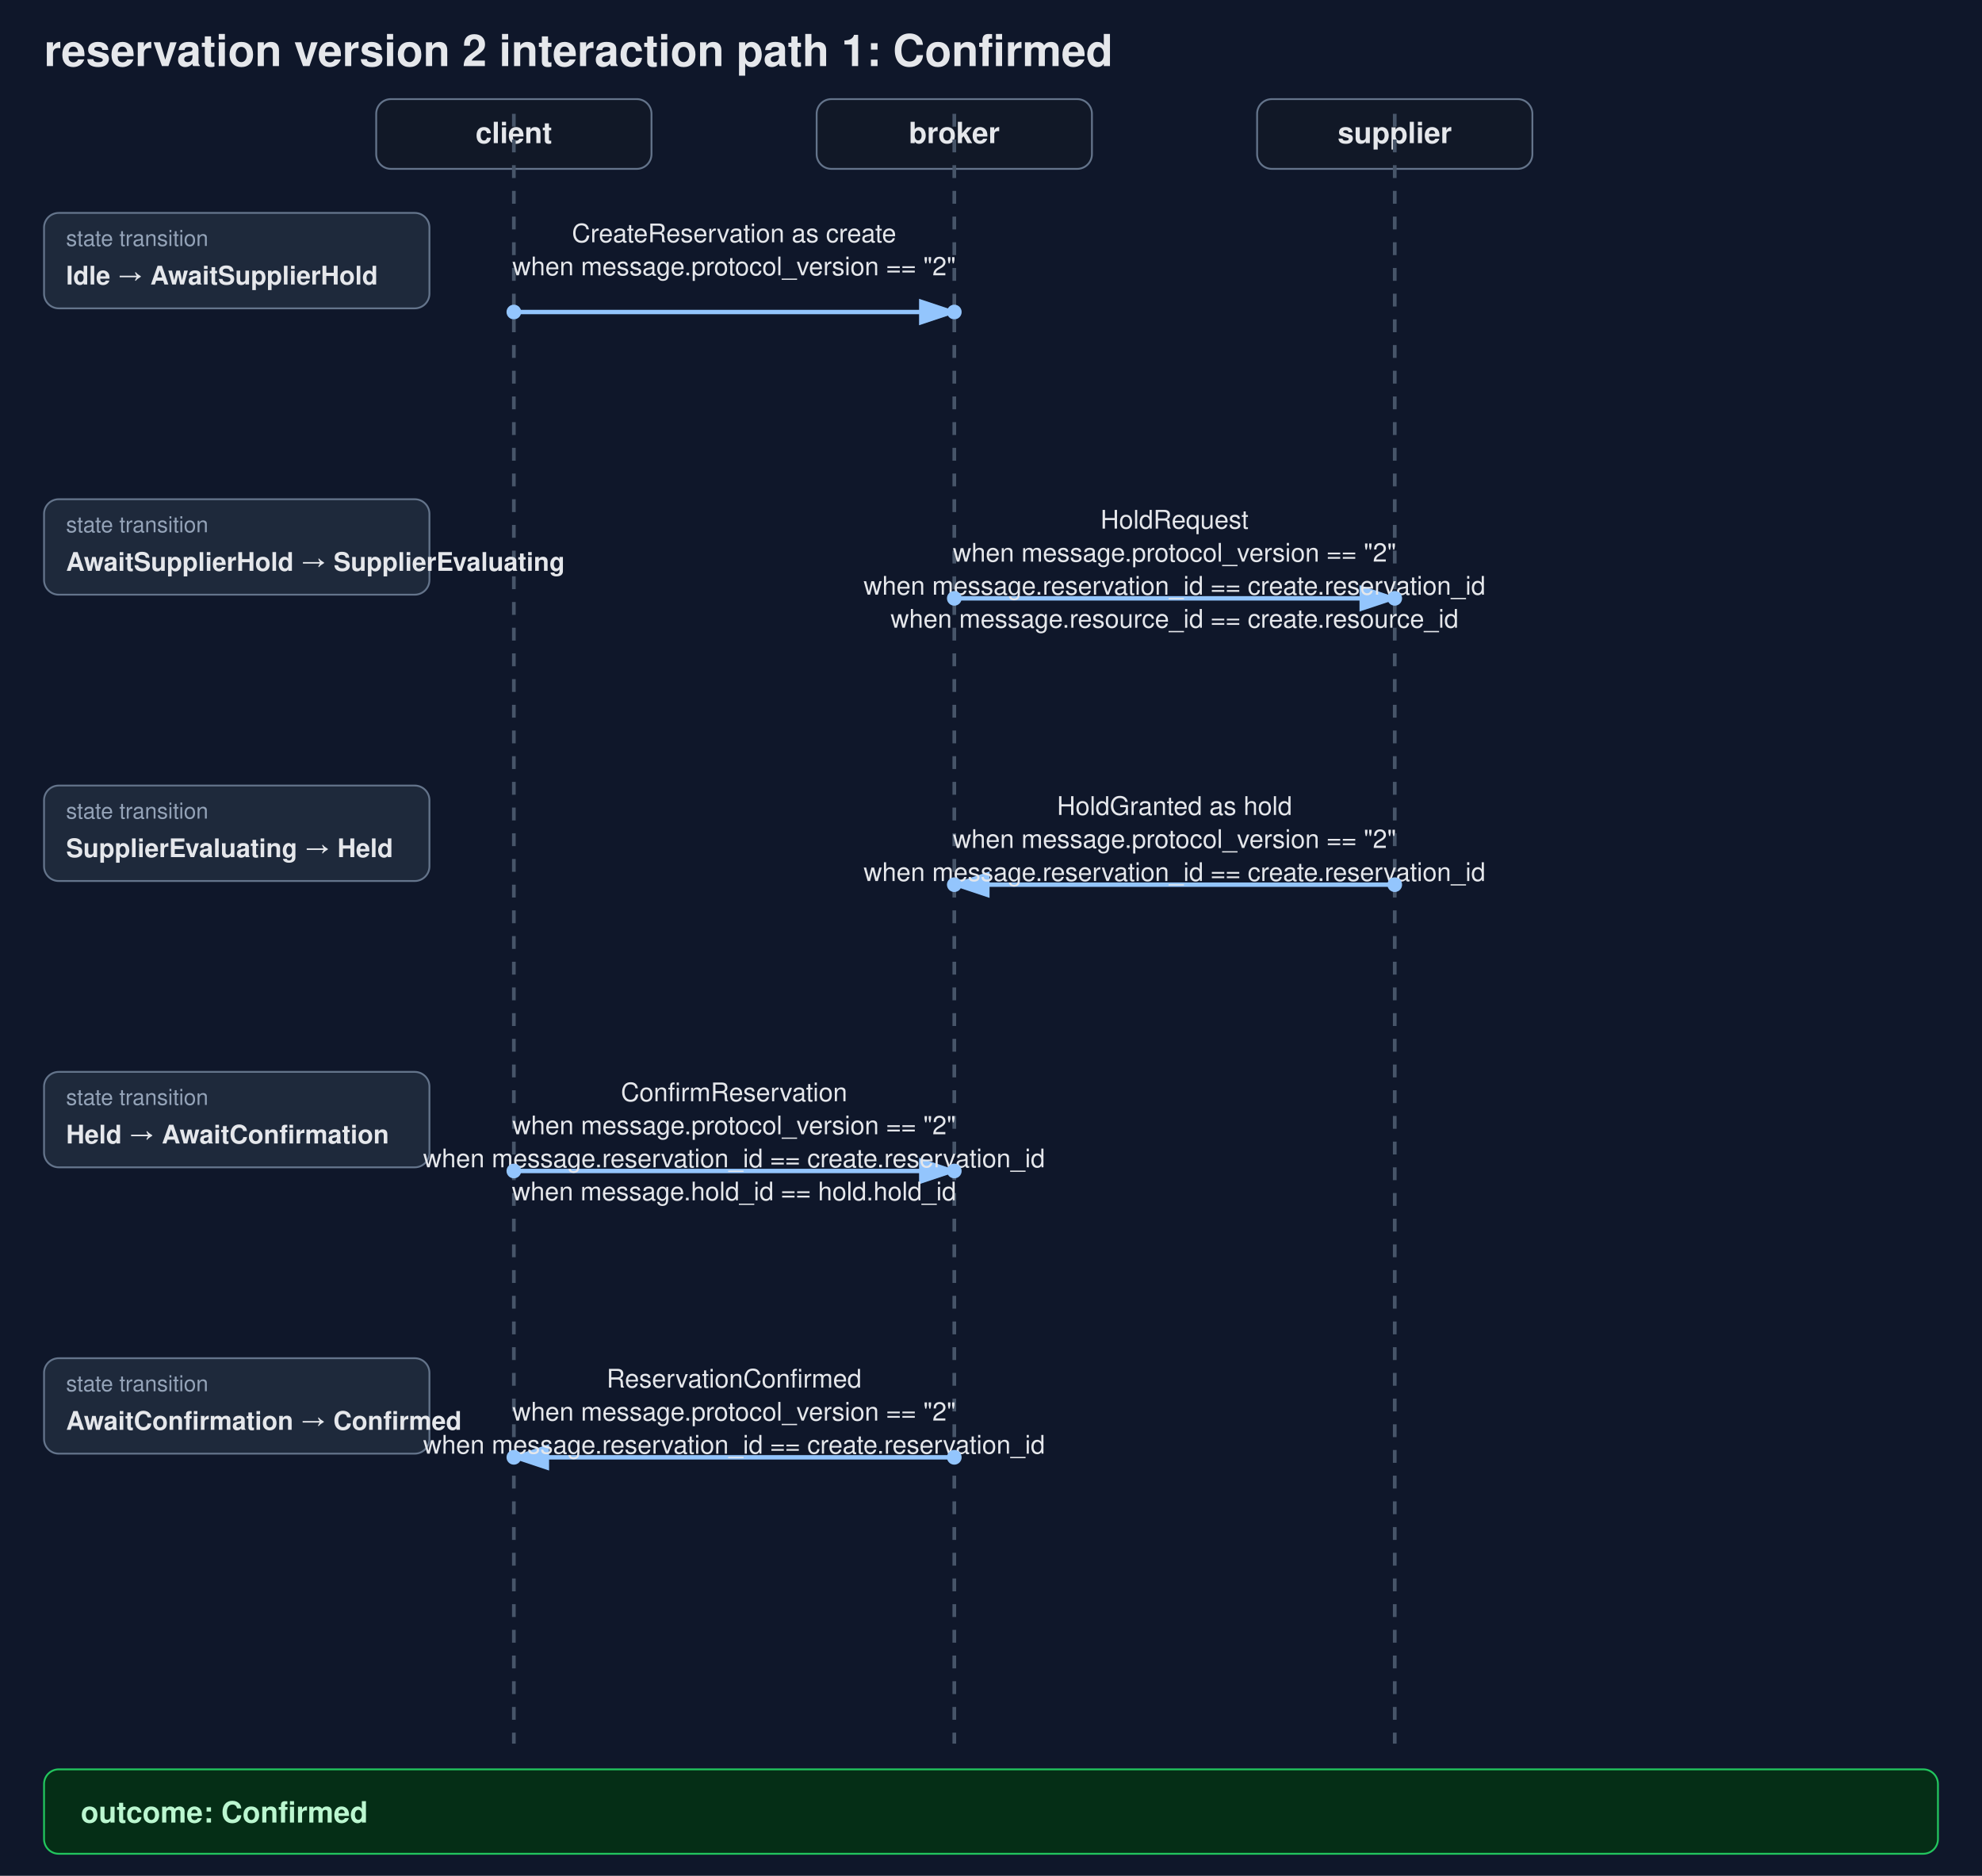
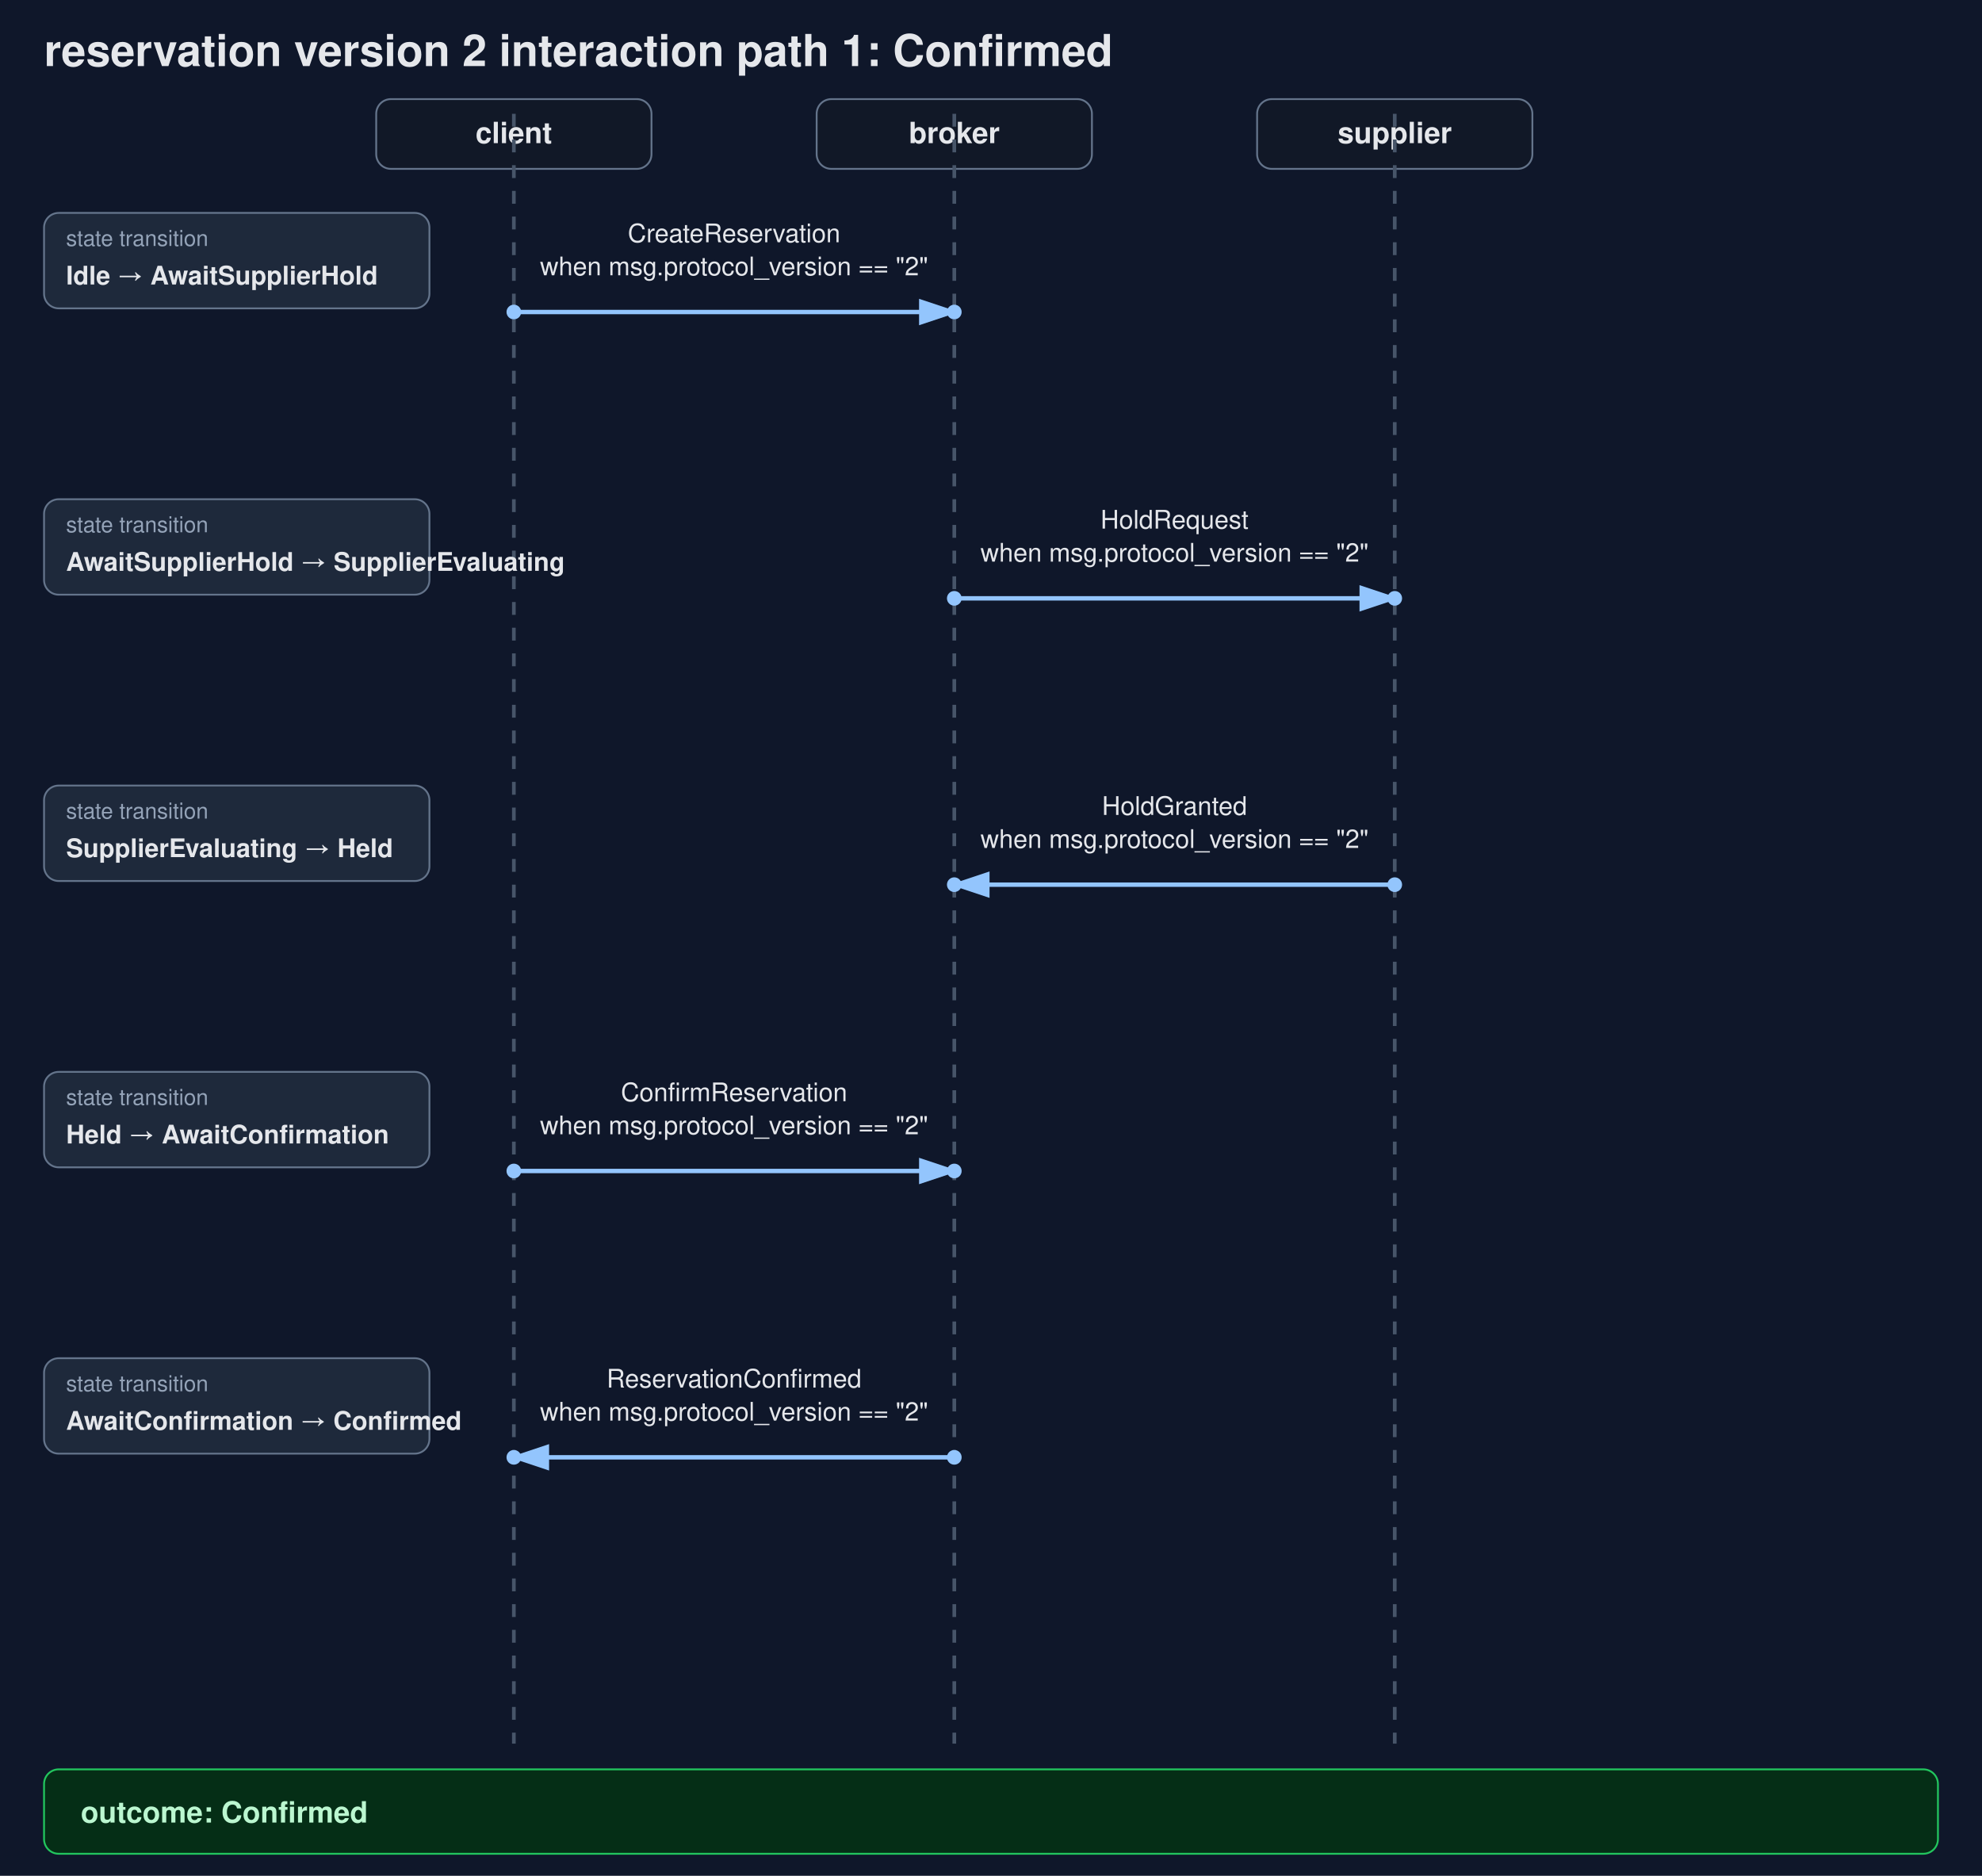
<svg xmlns="http://www.w3.org/2000/svg" width="1080" height="1022" viewBox="0 0 1080 1022">
  <defs>
    <marker id="arrow" markerWidth="10" markerHeight="10" refX="8" refY="3" orient="auto" markerUnits="strokeWidth">
      <path d="M0,0 L0,6 L9,3 z" fill="#93c5fd" />
    </marker>
  </defs>
  <rect width="100%" height="100%" fill="#0f172a" />
  <text x="24" y="36" fill="#e5e7eb" font-family="Helvetica, Arial, sans-serif" font-size="24" font-weight="700">reservation version 2 interaction path 1: Confirmed</text>
  <rect x="205" y="54" width="150" height="38" rx="8" fill="#111827" stroke="#64748b" />
  <text x="280" y="78" text-anchor="middle" fill="#e5e7eb" font-family="Helvetica, Arial, sans-serif" font-size="16" font-weight="700">client</text>
  <line x1="280" y1="62" x2="280" y2="950" stroke="#475569" stroke-width="2" stroke-dasharray="7 7" />
  <rect x="445" y="54" width="150" height="38" rx="8" fill="#111827" stroke="#64748b" />
  <text x="520" y="78" text-anchor="middle" fill="#e5e7eb" font-family="Helvetica, Arial, sans-serif" font-size="16" font-weight="700">broker</text>
  <line x1="520" y1="62" x2="520" y2="950" stroke="#475569" stroke-width="2" stroke-dasharray="7 7" />
  <rect x="685" y="54" width="150" height="38" rx="8" fill="#111827" stroke="#64748b" />
  <text x="760" y="78" text-anchor="middle" fill="#e5e7eb" font-family="Helvetica, Arial, sans-serif" font-size="16" font-weight="700">supplier</text>
  <line x1="760" y1="62" x2="760" y2="950" stroke="#475569" stroke-width="2" stroke-dasharray="7 7" />
  <rect x="24" y="116" width="210" height="52" rx="8" fill="#1e293b" stroke="#64748b" />
  <text x="36" y="134" fill="#94a3b8" font-family="Helvetica, Arial, sans-serif" font-size="12">state transition</text>
  <text x="36" y="155" fill="#e5e7eb" font-family="Helvetica, Arial, sans-serif" font-size="14" font-weight="700">Idle → AwaitSupplierHold</text>
  <line x1="280" y1="170" x2="520" y2="170" stroke="#93c5fd" stroke-width="2.4" marker-end="url(#arrow)" />
-   <text x="400" y="132" text-anchor="middle" fill="#e5e7eb" font-family="Helvetica, Arial, sans-serif" font-size="14">CreateReservation as create</text>
-   <text x="400" y="150" text-anchor="middle" fill="#e5e7eb" font-family="Helvetica, Arial, sans-serif" font-size="14">when message.protocol_version == "2"</text>
+   <text x="400" y="132" text-anchor="middle" fill="#e5e7eb" font-family="Helvetica, Arial, sans-serif" font-size="14">CreateReservation</text>
+   <text x="400" y="150" text-anchor="middle" fill="#e5e7eb" font-family="Helvetica, Arial, sans-serif" font-size="14">when msg.protocol_version == "2"</text>
  <circle cx="280" cy="170" r="4" fill="#93c5fd" />
  <circle cx="520" cy="170" r="4" fill="#93c5fd" />
  <rect x="24" y="272" width="210" height="52" rx="8" fill="#1e293b" stroke="#64748b" />
  <text x="36" y="290" fill="#94a3b8" font-family="Helvetica, Arial, sans-serif" font-size="12">state transition</text>
  <text x="36" y="311" fill="#e5e7eb" font-family="Helvetica, Arial, sans-serif" font-size="14" font-weight="700">AwaitSupplierHold → SupplierEvaluating</text>
  <line x1="520" y1="326" x2="760" y2="326" stroke="#93c5fd" stroke-width="2.4" marker-end="url(#arrow)" />
  <text x="640" y="288" text-anchor="middle" fill="#e5e7eb" font-family="Helvetica, Arial, sans-serif" font-size="14">HoldRequest</text>
-   <text x="640" y="306" text-anchor="middle" fill="#e5e7eb" font-family="Helvetica, Arial, sans-serif" font-size="14">when message.protocol_version == "2"</text>
-   <text x="640" y="324" text-anchor="middle" fill="#e5e7eb" font-family="Helvetica, Arial, sans-serif" font-size="14">when message.reservation_id == create.reservation_id</text>
-   <text x="640" y="342" text-anchor="middle" fill="#e5e7eb" font-family="Helvetica, Arial, sans-serif" font-size="14">when message.resource_id == create.resource_id</text>
+   <text x="640" y="306" text-anchor="middle" fill="#e5e7eb" font-family="Helvetica, Arial, sans-serif" font-size="14">when msg.protocol_version == "2"</text>
  <circle cx="520" cy="326" r="4" fill="#93c5fd" />
  <circle cx="760" cy="326" r="4" fill="#93c5fd" />
  <rect x="24" y="428" width="210" height="52" rx="8" fill="#1e293b" stroke="#64748b" />
  <text x="36" y="446" fill="#94a3b8" font-family="Helvetica, Arial, sans-serif" font-size="12">state transition</text>
  <text x="36" y="467" fill="#e5e7eb" font-family="Helvetica, Arial, sans-serif" font-size="14" font-weight="700">SupplierEvaluating → Held</text>
  <line x1="760" y1="482" x2="520" y2="482" stroke="#93c5fd" stroke-width="2.4" marker-end="url(#arrow)" />
-   <text x="640" y="444" text-anchor="middle" fill="#e5e7eb" font-family="Helvetica, Arial, sans-serif" font-size="14">HoldGranted as hold</text>
-   <text x="640" y="462" text-anchor="middle" fill="#e5e7eb" font-family="Helvetica, Arial, sans-serif" font-size="14">when message.protocol_version == "2"</text>
-   <text x="640" y="480" text-anchor="middle" fill="#e5e7eb" font-family="Helvetica, Arial, sans-serif" font-size="14">when message.reservation_id == create.reservation_id</text>
+   <text x="640" y="444" text-anchor="middle" fill="#e5e7eb" font-family="Helvetica, Arial, sans-serif" font-size="14">HoldGranted</text>
+   <text x="640" y="462" text-anchor="middle" fill="#e5e7eb" font-family="Helvetica, Arial, sans-serif" font-size="14">when msg.protocol_version == "2"</text>
  <circle cx="760" cy="482" r="4" fill="#93c5fd" />
  <circle cx="520" cy="482" r="4" fill="#93c5fd" />
  <rect x="24" y="584" width="210" height="52" rx="8" fill="#1e293b" stroke="#64748b" />
  <text x="36" y="602" fill="#94a3b8" font-family="Helvetica, Arial, sans-serif" font-size="12">state transition</text>
  <text x="36" y="623" fill="#e5e7eb" font-family="Helvetica, Arial, sans-serif" font-size="14" font-weight="700">Held → AwaitConfirmation</text>
  <line x1="280" y1="638" x2="520" y2="638" stroke="#93c5fd" stroke-width="2.4" marker-end="url(#arrow)" />
  <text x="400" y="600" text-anchor="middle" fill="#e5e7eb" font-family="Helvetica, Arial, sans-serif" font-size="14">ConfirmReservation</text>
-   <text x="400" y="618" text-anchor="middle" fill="#e5e7eb" font-family="Helvetica, Arial, sans-serif" font-size="14">when message.protocol_version == "2"</text>
-   <text x="400" y="636" text-anchor="middle" fill="#e5e7eb" font-family="Helvetica, Arial, sans-serif" font-size="14">when message.reservation_id == create.reservation_id</text>
-   <text x="400" y="654" text-anchor="middle" fill="#e5e7eb" font-family="Helvetica, Arial, sans-serif" font-size="14">when message.hold_id == hold.hold_id</text>
+   <text x="400" y="618" text-anchor="middle" fill="#e5e7eb" font-family="Helvetica, Arial, sans-serif" font-size="14">when msg.protocol_version == "2"</text>
  <circle cx="280" cy="638" r="4" fill="#93c5fd" />
  <circle cx="520" cy="638" r="4" fill="#93c5fd" />
  <rect x="24" y="740" width="210" height="52" rx="8" fill="#1e293b" stroke="#64748b" />
  <text x="36" y="758" fill="#94a3b8" font-family="Helvetica, Arial, sans-serif" font-size="12">state transition</text>
  <text x="36" y="779" fill="#e5e7eb" font-family="Helvetica, Arial, sans-serif" font-size="14" font-weight="700">AwaitConfirmation → Confirmed</text>
  <line x1="520" y1="794" x2="280" y2="794" stroke="#93c5fd" stroke-width="2.4" marker-end="url(#arrow)" />
  <text x="400" y="756" text-anchor="middle" fill="#e5e7eb" font-family="Helvetica, Arial, sans-serif" font-size="14">ReservationConfirmed</text>
-   <text x="400" y="774" text-anchor="middle" fill="#e5e7eb" font-family="Helvetica, Arial, sans-serif" font-size="14">when message.protocol_version == "2"</text>
-   <text x="400" y="792" text-anchor="middle" fill="#e5e7eb" font-family="Helvetica, Arial, sans-serif" font-size="14">when message.reservation_id == create.reservation_id</text>
+   <text x="400" y="774" text-anchor="middle" fill="#e5e7eb" font-family="Helvetica, Arial, sans-serif" font-size="14">when msg.protocol_version == "2"</text>
  <circle cx="520" cy="794" r="4" fill="#93c5fd" />
  <circle cx="280" cy="794" r="4" fill="#93c5fd" />
  <rect x="24" y="964" width="1032" height="46" rx="8" fill="#052e16" stroke="#22c55e" />
  <text x="44" y="993" fill="#bbf7d0" font-family="Helvetica, Arial, sans-serif" font-size="16" font-weight="700">outcome: Confirmed</text>
</svg>
